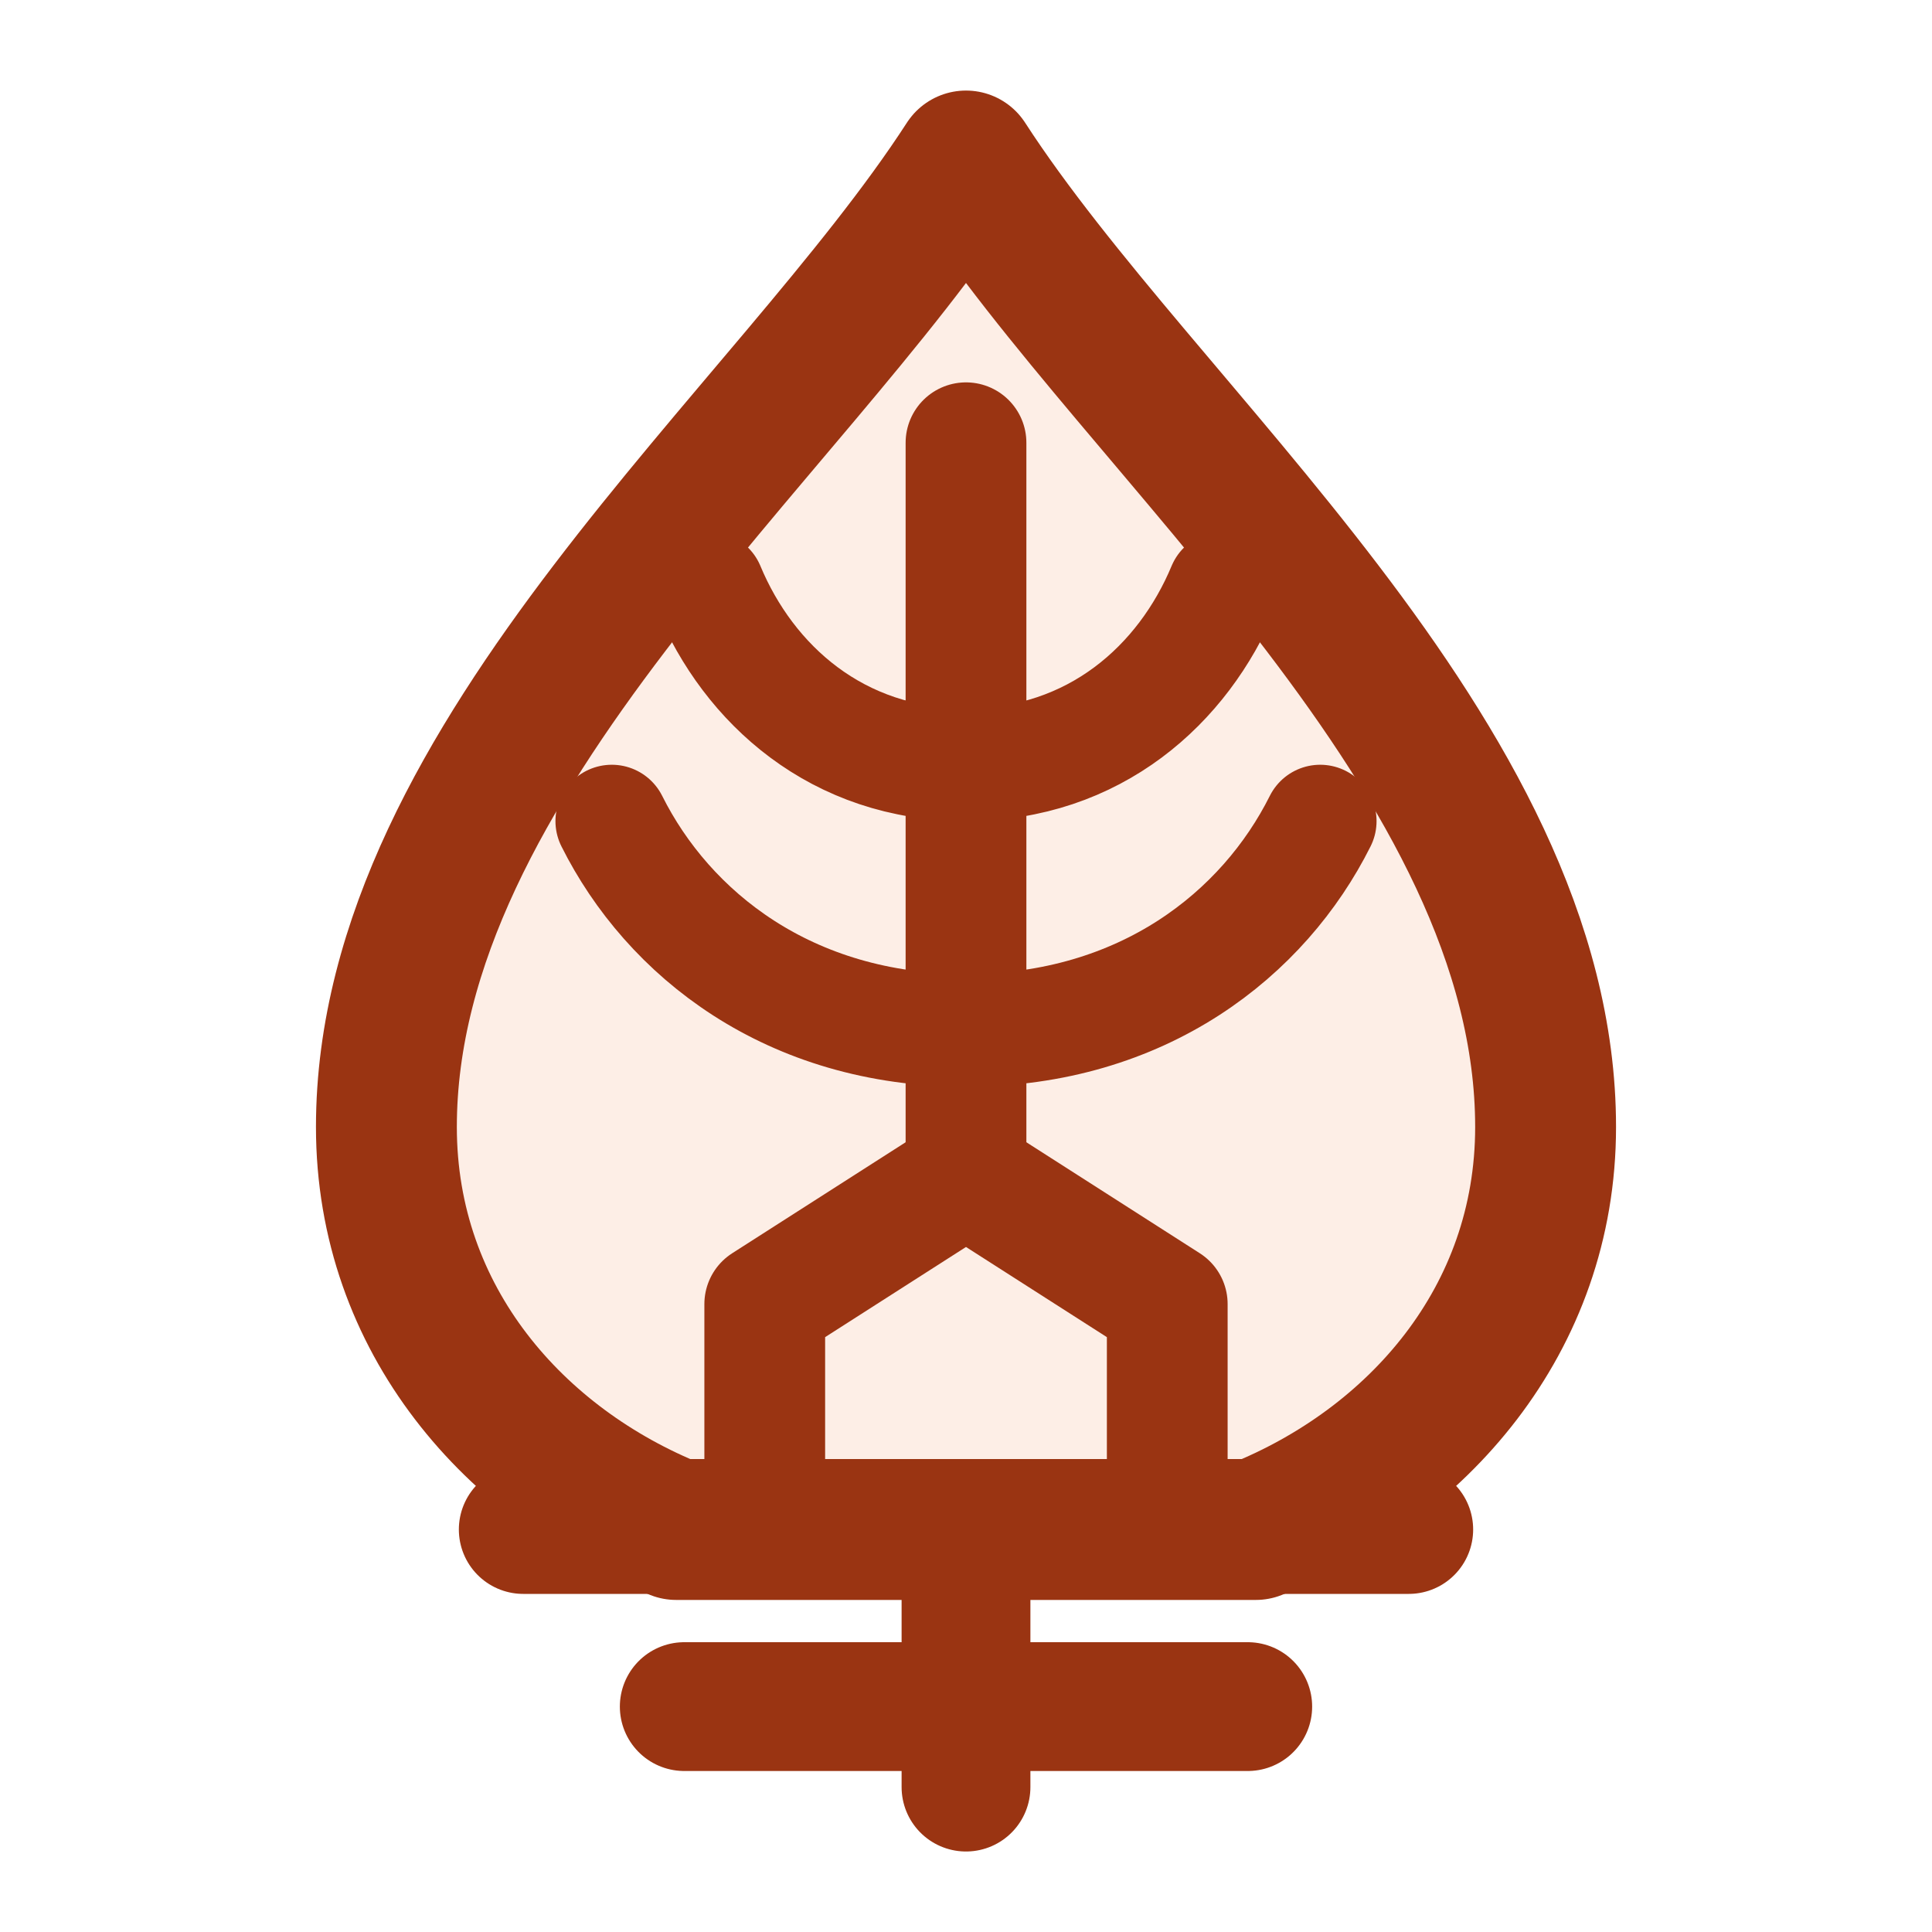
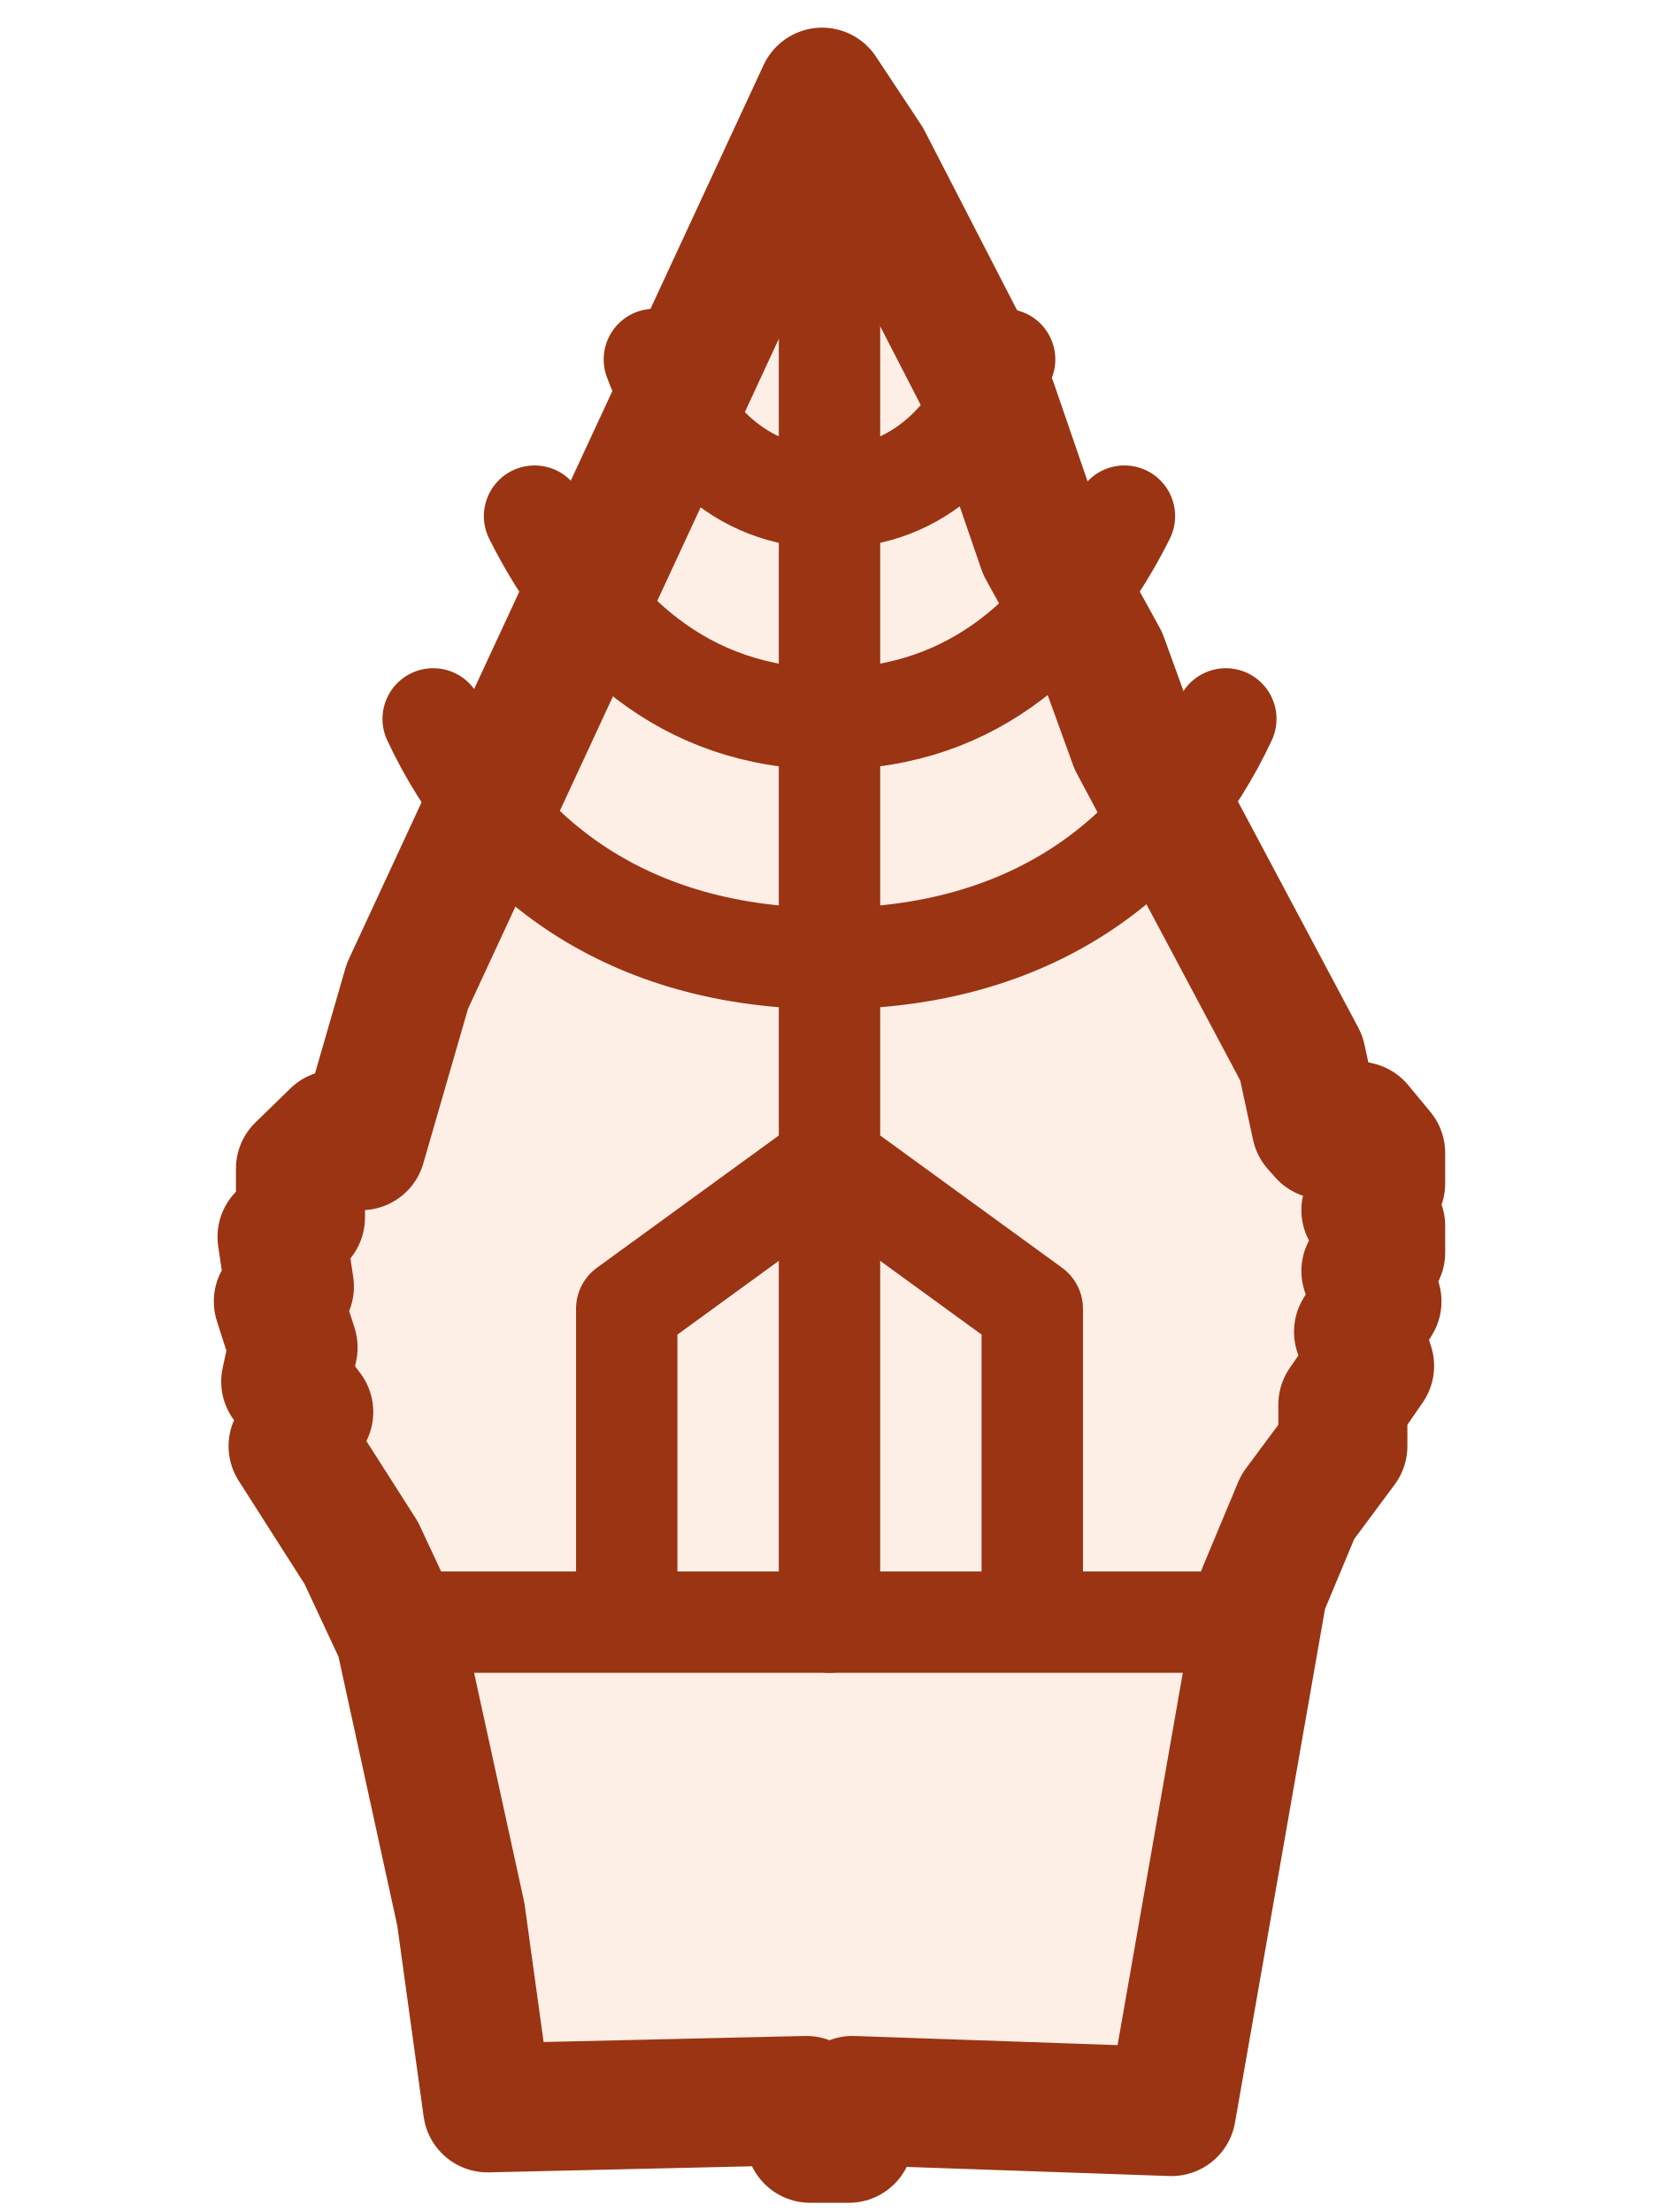
- <svg xmlns="http://www.w3.org/2000/svg" viewBox="0 0 24 24" fill="none">
+ <svg xmlns="http://www.w3.org/2000/svg" viewBox="0 0 180 240" fill="none">
  <style>
-     .kayon-body {
-       fill: #fdeee6;
-       stroke: #9a3412;
-     }
-     .kayon-line {
-       stroke: #9a3412;
-     }
+     .kayon-body { fill: #fdeee6; stroke: #9a3412; }
+     .kayon-line { stroke: #9a3412; }
    @media (prefers-color-scheme: dark) {
-       .kayon-body {
-         fill: #3b2416;
-         stroke: #e07a38;
-       }
-       .kayon-line {
-         stroke: #e07a38;
-       }
+       .kayon-body { fill: #3b2416; stroke: #e07a38; }
+       .kayon-line { stroke: #e07a38; }
    }
  </style>
-   <path class="kayon-body" d="M12 2C14.2 5.4 19.2 9.4 19.2 14C19.2 16.4 17.6 18.2 15.6 19H8.4C6.4 18.2 4.8 16.4 4.8 14C4.8 9.4 9.8 5.4 12 2Z" stroke-width="1.75" stroke-linejoin="round" />
-   <path class="kayon-line" d="M9.5 19V16.2L12 14.6L14.5 16.2V19" stroke-width="1.5" stroke-linecap="round" stroke-linejoin="round" />
-   <path class="kayon-line" d="M12 5.5V14.6" stroke-width="1.5" stroke-linecap="round" />
-   <path class="kayon-line" d="M12 9.5C10.4 9.5 9.3 8.5 8.8 7.3M12 9.5C13.6 9.5 14.7 8.5 15.2 7.3M12 12.8C9.8 12.8 8.3 11.6 7.6 10.2M12 12.8C14.2 12.8 15.7 11.6 16.4 10.2" stroke-width="1.4" stroke-linecap="round" />
-   <path class="kayon-line" d="M6.5 19H17.5M8.5 21.2H15.5M12 19V22.2" stroke-width="1.6" stroke-linecap="round" />
+   <path class="kayon-body" d="M89.2 10.0L94.1 17.4L107.7 43.8L113.1 59.5L119.7 71.5L123.0 80.6L141.2 114.8L142.8 122.2L143.6 123.1L145.7 121.8L147.4 122.2L149.8 125.1L149.8 128.4L148.2 131.3L149.8 133.0L149.8 135.9L148.2 137.9L149.4 141.2L147.4 144.5L148.6 148.2L145.7 152.4L145.7 156.9L140.8 163.5L137.0 172.6L127.1 229.1L92.5 227.9L92.1 232.0L87.9 232.0L87.5 227.9L52.9 228.7L50.0 207.7L43.4 177.5L39.2 168.5L31.8 156.9L33.5 153.2L31.0 149.9L31.8 146.2L30.2 141.2L31.4 139.6L30.6 134.2L32.6 132.1L32.6 126.8L36.4 123.1L39.2 124.3L44.2 107.0Z" stroke-width="14" stroke-linejoin="round" />
+   <path class="kayon-line" d="M90 28V176 M90 54C80 54 74 47 71 39M90 54C100 54 106 47 109 39 M90 78C74 78 64 68 58 56M90 78C106 78 116 68 122 56 M90 104C68 104 54 93 47 78M90 104C112 104 126 93 133 78" stroke-width="11" stroke-linecap="round" />
+   <path class="kayon-line" d="M68 176V142L90 126L112 142V176 M44 176H136" stroke-width="11" stroke-linecap="round" stroke-linejoin="round" />
</svg>
